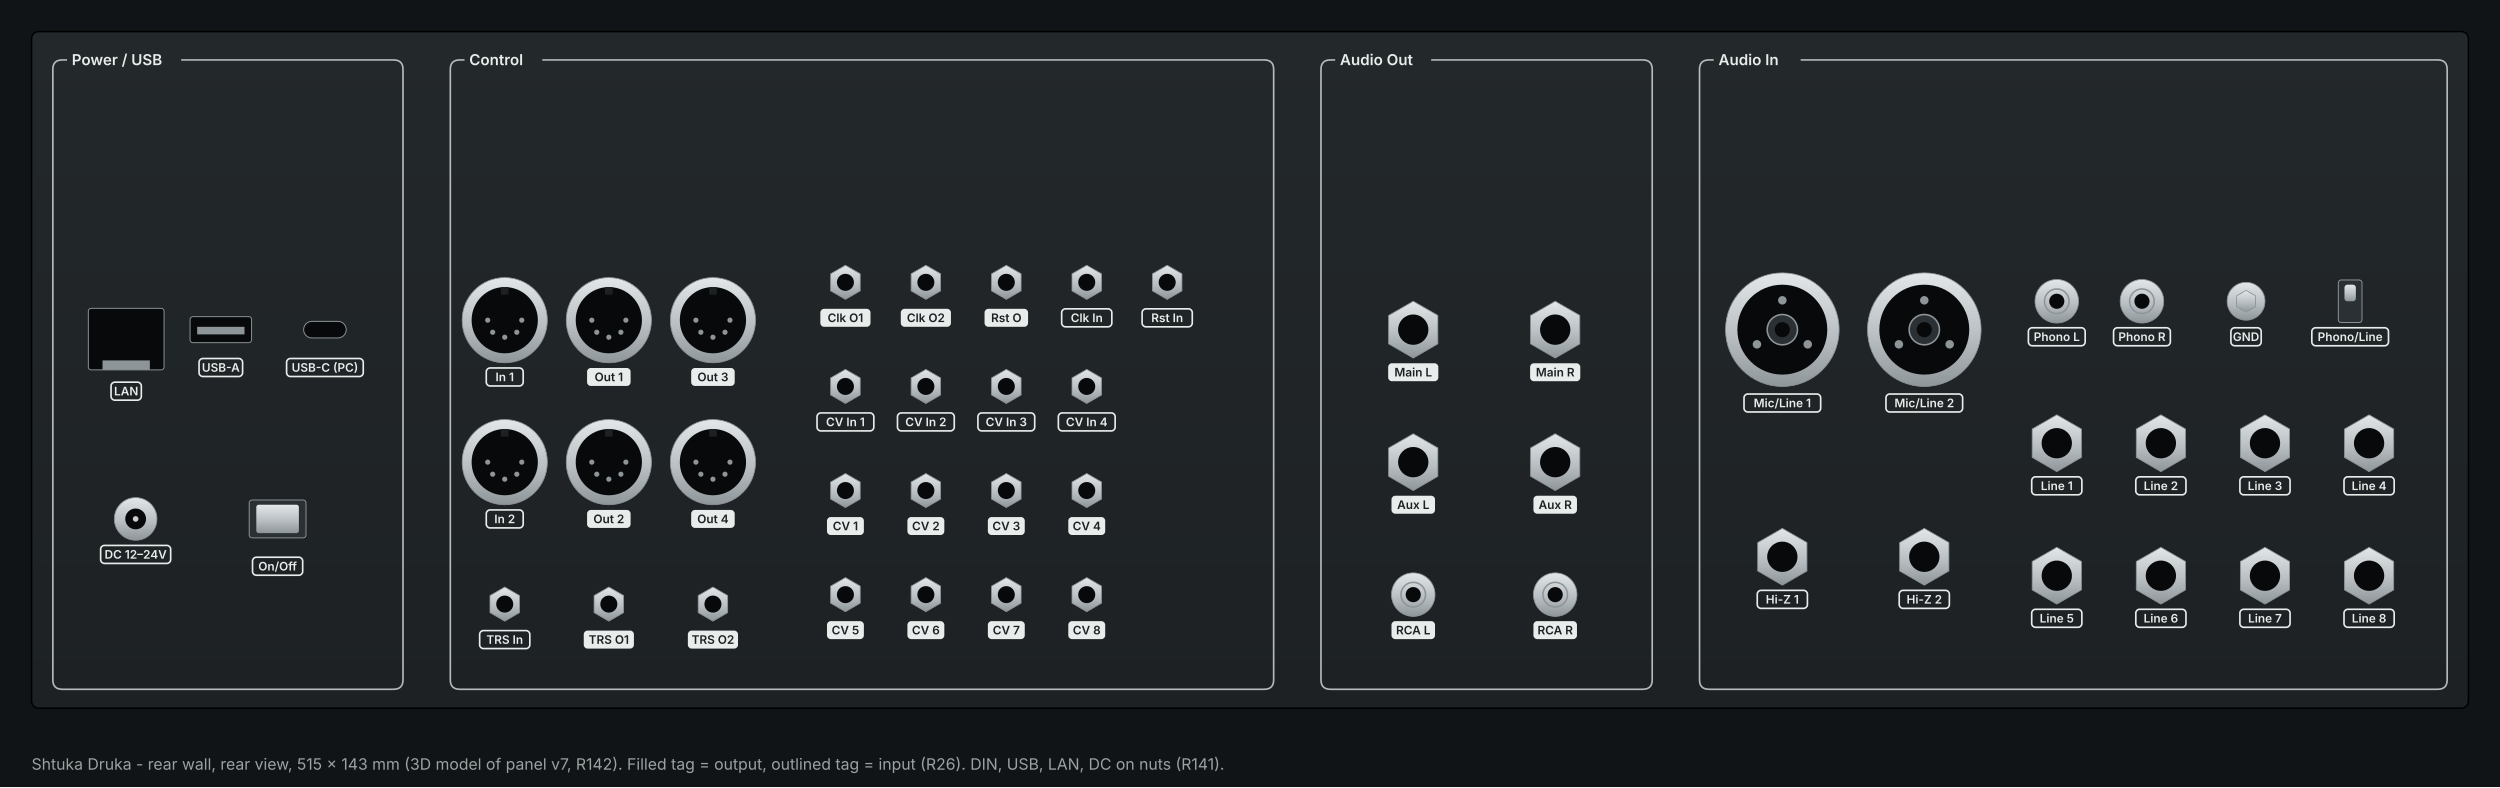
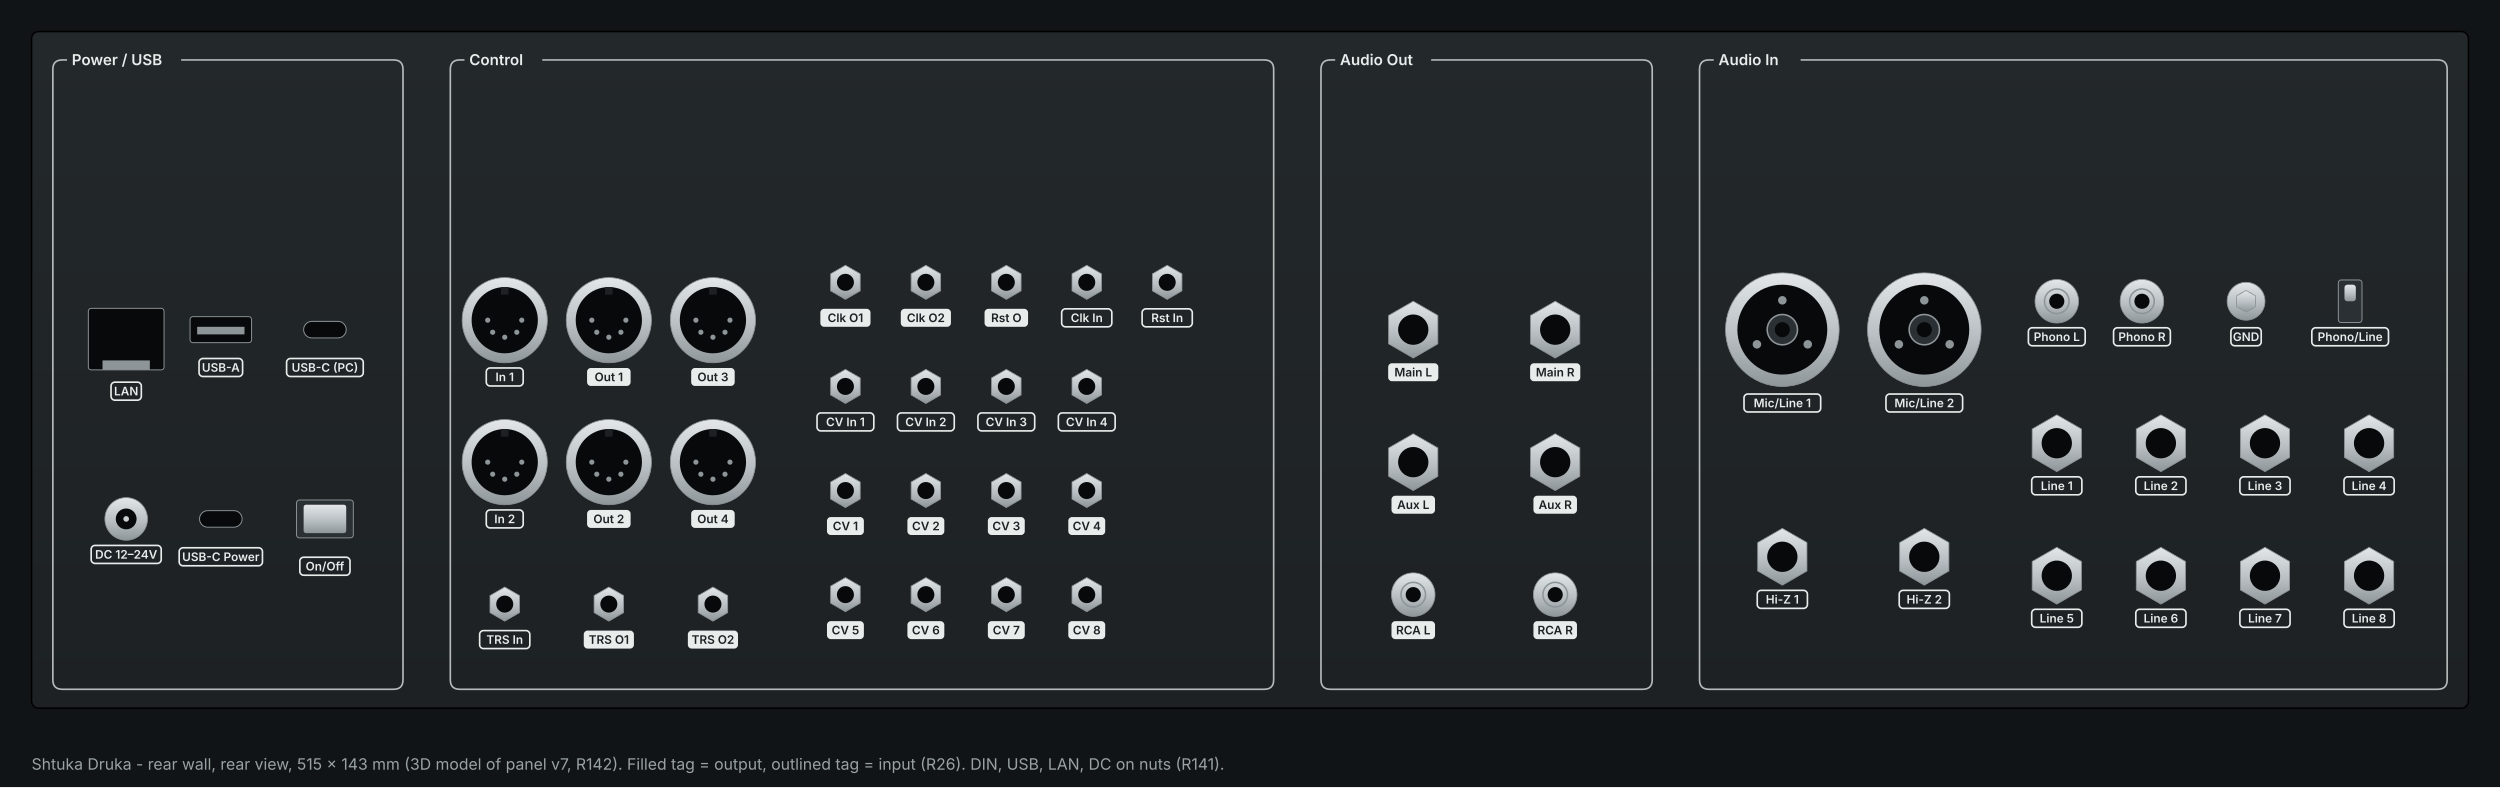
<svg xmlns="http://www.w3.org/2000/svg" width="3170" height="998" viewBox="0 0 3170 998" font-family="Inter, Segoe UI, Helvetica, Arial, sans-serif">
  <defs>
    <linearGradient id="alu" x1="0" y1="0" x2="0" y2="1">
      <stop offset="0" stop-color="#e3e7e9" />
      <stop offset=".55" stop-color="#b9bfc3" />
      <stop offset="1" stop-color="#8f969a" />
    </linearGradient>
    <linearGradient id="anod" x1="0" y1="0" x2="0" y2="1">
      <stop offset="0" stop-color="#23282b" />
      <stop offset="1" stop-color="#1d2124" />
    </linearGradient>
  </defs>
  <rect width="100%" height="100%" fill="#111416" />
  <rect x="40" y="40" width="3090.0" height="858.0" rx="9.0" fill="url(#anod)" stroke="#000" stroke-width="2" />
  <path d="M 229.7 76.0 H 499.0 Q 511.0 76.0 511.0 88.0 V 862.0 Q 511.0 874.0 499.0 874.0 H 79.0 Q 67.0 874.0 67.0 862.0 V 88.0 Q 67.0 76.0 79.0 76.0 H 85.0" fill="none" stroke="#e8ecea" stroke-opacity=".75" stroke-width="2.1" />
  <text x="91.0" y="82.6" font-size="19.2" font-weight="600" fill="#e8ecea">Power / USB</text>
  <rect x="112.0" y="391.0" width="96.0" height="78.0" rx="3.6" fill="#07090a" stroke="#8e9599" stroke-width="1.2" />
  <rect x="140.8" y="484.6" width="38.4" height="22.8" rx="4.8" fill="none" stroke="#e8ecea" stroke-width="2.1" />
  <text x="160.0" y="501.4" font-size="15.0" font-weight="600" text-anchor="middle" fill="#e8ecea">LAN</text>
  <rect x="130.0" y="457.0" width="60.0" height="12.0" fill="#8e9599" />
  <rect x="241.0" y="401.5" width="78.0" height="33.0" rx="3.6" fill="#07090a" stroke="#8e9599" stroke-width="1.2" />
  <rect x="252.4" y="454.6" width="55.2" height="22.8" rx="4.8" fill="none" stroke="#e8ecea" stroke-width="2.1" />
  <text x="280.0" y="471.4" font-size="15.0" font-weight="600" text-anchor="middle" fill="#e8ecea">USB-A</text>
  <rect x="250.0" y="414.4" width="60.0" height="9.6" fill="#8e9599" />
  <rect x="385.0" y="407.5" width="54.0" height="21.0" rx="10.5" fill="#07090a" stroke="#8e9599" stroke-width="1.2" />
  <rect x="363.4" y="454.6" width="97.2" height="22.8" rx="4.8" fill="none" stroke="#e8ecea" stroke-width="2.1" />
  <text x="412.0" y="471.4" font-size="15.0" font-weight="600" text-anchor="middle" fill="#e8ecea">USB-C (PC)</text>
-   <circle cx="172.0" cy="658.0" r="27.0" fill="url(#alu)" stroke="#8e9599" stroke-width="1" />
-   <circle cx="172.0" cy="658.0" r="13.2" fill="#07090a" />
-   <circle cx="172.0" cy="658.0" r="3.6" fill="#c9ced1" />
-   <rect x="127.6" y="691.6" width="88.8" height="22.8" rx="4.8" fill="none" stroke="#e8ecea" stroke-width="2.1" />
-   <text x="172.0" y="708.4" font-size="15.0" font-weight="600" text-anchor="middle" fill="#e8ecea">DC 12–24V</text>
-   <rect x="316.0" y="634.0" width="72.0" height="48.0" rx="3.6" fill="#2b3034" stroke="#8e9599" stroke-width="1.2" />
-   <rect x="320.2" y="706.6" width="63.6" height="22.8" rx="4.8" fill="none" stroke="#e8ecea" stroke-width="2.1" />
-   <text x="352.0" y="723.4" font-size="15.0" font-weight="600" text-anchor="middle" fill="#e8ecea">On/Off</text>
-   <rect x="325.0" y="640.0" width="54.0" height="36.0" rx="3.0" fill="url(#alu)" />
+   <circle cx="160.0" cy="658.0" r="27.0" fill="url(#alu)" stroke="#8e9599" stroke-width="1" />
+   <circle cx="160.0" cy="658.0" r="13.2" fill="#07090a" />
+   <circle cx="160.0" cy="658.0" r="3.6" fill="#c9ced1" />
+   <rect x="115.6" y="691.6" width="88.8" height="22.8" rx="4.8" fill="none" stroke="#e8ecea" stroke-width="2.1" />
+   <text x="160.0" y="708.4" font-size="15.0" font-weight="600" text-anchor="middle" fill="#e8ecea">DC 12–24V</text>
+   <rect x="253.0" y="647.5" width="54.0" height="21.0" rx="10.5" fill="#07090a" stroke="#8e9599" stroke-width="1.2" />
+   <rect x="227.2" y="694.6" width="105.6" height="22.8" rx="4.8" fill="none" stroke="#e8ecea" stroke-width="2.1" />
+   <text x="280.0" y="711.4" font-size="15.0" font-weight="600" text-anchor="middle" fill="#e8ecea">USB-C Power</text>
+   <rect x="376.0" y="634.0" width="72.0" height="48.0" rx="3.6" fill="#2b3034" stroke="#8e9599" stroke-width="1.2" />
+   <rect x="380.2" y="706.6" width="63.6" height="22.8" rx="4.8" fill="none" stroke="#e8ecea" stroke-width="2.1" />
+   <text x="412.0" y="723.4" font-size="15.0" font-weight="600" text-anchor="middle" fill="#e8ecea">On/Off</text>
+   <rect x="385.0" y="640.0" width="54.0" height="36.0" rx="3.0" fill="url(#alu)" />
  <path d="M 687.6 76.0 H 1603.0 Q 1615.0 76.0 1615.0 88.0 V 862.0 Q 1615.0 874.0 1603.0 874.0 H 583.0 Q 571.0 874.0 571.0 862.0 V 88.0 Q 571.0 76.0 583.0 76.0 H 589.0" fill="none" stroke="#e8ecea" stroke-opacity=".75" stroke-width="2.1" />
  <text x="595.0" y="82.6" font-size="19.2" font-weight="600" fill="#e8ecea">Control</text>
  <circle cx="640.0" cy="406.0" r="54.0" fill="url(#alu)" stroke="#8e9599" stroke-width="1" />
  <circle cx="640.0" cy="406.0" r="42.0" fill="#07090a" />
  <circle cx="661.6" cy="406.0" r="3.3" fill="#8e9599" />
  <circle cx="655.3" cy="421.3" r="3.3" fill="#8e9599" />
  <circle cx="640.0" cy="427.6" r="3.3" fill="#8e9599" />
  <circle cx="624.7" cy="421.3" r="3.3" fill="#8e9599" />
  <circle cx="618.4" cy="406.0" r="3.3" fill="#8e9599" />
  <rect x="635.2" y="364.0" width="9.6" height="9.6" fill="#1d2124" />
  <rect x="616.6" y="466.6" width="46.8" height="22.8" rx="4.8" fill="none" stroke="#e8ecea" stroke-width="2.1" />
  <text x="640.0" y="483.4" font-size="15.0" font-weight="600" text-anchor="middle" fill="#e8ecea">In 1</text>
  <circle cx="772.0" cy="406.0" r="54.0" fill="url(#alu)" stroke="#8e9599" stroke-width="1" />
  <circle cx="772.0" cy="406.0" r="42.0" fill="#07090a" />
  <circle cx="793.6" cy="406.0" r="3.3" fill="#8e9599" />
  <circle cx="787.3" cy="421.3" r="3.3" fill="#8e9599" />
  <circle cx="772.0" cy="427.6" r="3.3" fill="#8e9599" />
  <circle cx="756.7" cy="421.3" r="3.3" fill="#8e9599" />
  <circle cx="750.4" cy="406.0" r="3.3" fill="#8e9599" />
  <rect x="767.2" y="364.0" width="9.6" height="9.6" fill="#1d2124" />
  <rect x="744.4" y="466.6" width="55.2" height="22.8" rx="4.8" fill="#e8ecea" />
  <text x="772.0" y="483.4" font-size="15.0" font-weight="600" text-anchor="middle" fill="#1d2124">Out 1</text>
  <circle cx="904.0" cy="406.0" r="54.0" fill="url(#alu)" stroke="#8e9599" stroke-width="1" />
  <circle cx="904.0" cy="406.0" r="42.0" fill="#07090a" />
  <circle cx="925.6" cy="406.0" r="3.3" fill="#8e9599" />
  <circle cx="919.3" cy="421.3" r="3.3" fill="#8e9599" />
  <circle cx="904.0" cy="427.6" r="3.3" fill="#8e9599" />
  <circle cx="888.7" cy="421.3" r="3.3" fill="#8e9599" />
  <circle cx="882.4" cy="406.0" r="3.3" fill="#8e9599" />
  <rect x="899.2" y="364.0" width="9.6" height="9.6" fill="#1d2124" />
  <rect x="876.4" y="466.6" width="55.2" height="22.8" rx="4.8" fill="#e8ecea" />
  <text x="904.0" y="483.4" font-size="15.0" font-weight="600" text-anchor="middle" fill="#1d2124">Out 3</text>
  <circle cx="640.0" cy="586.0" r="54.0" fill="url(#alu)" stroke="#8e9599" stroke-width="1" />
  <circle cx="640.0" cy="586.0" r="42.0" fill="#07090a" />
  <circle cx="661.6" cy="586.0" r="3.3" fill="#8e9599" />
  <circle cx="655.3" cy="601.3" r="3.3" fill="#8e9599" />
  <circle cx="640.0" cy="607.6" r="3.3" fill="#8e9599" />
  <circle cx="624.7" cy="601.3" r="3.3" fill="#8e9599" />
  <circle cx="618.4" cy="586.0" r="3.3" fill="#8e9599" />
  <rect x="635.2" y="544.0" width="9.6" height="9.6" fill="#1d2124" />
  <rect x="616.6" y="646.6" width="46.8" height="22.8" rx="4.8" fill="none" stroke="#e8ecea" stroke-width="2.1" />
  <text x="640.0" y="663.4" font-size="15.0" font-weight="600" text-anchor="middle" fill="#e8ecea">In 2</text>
  <circle cx="772.0" cy="586.0" r="54.0" fill="url(#alu)" stroke="#8e9599" stroke-width="1" />
  <circle cx="772.0" cy="586.0" r="42.0" fill="#07090a" />
  <circle cx="793.6" cy="586.0" r="3.3" fill="#8e9599" />
  <circle cx="787.3" cy="601.3" r="3.3" fill="#8e9599" />
  <circle cx="772.0" cy="607.6" r="3.3" fill="#8e9599" />
  <circle cx="756.7" cy="601.3" r="3.3" fill="#8e9599" />
  <circle cx="750.4" cy="586.0" r="3.3" fill="#8e9599" />
  <rect x="767.2" y="544.0" width="9.6" height="9.6" fill="#1d2124" />
  <rect x="744.4" y="646.6" width="55.2" height="22.8" rx="4.8" fill="#e8ecea" />
  <text x="772.0" y="663.4" font-size="15.0" font-weight="600" text-anchor="middle" fill="#1d2124">Out 2</text>
  <circle cx="904.0" cy="586.0" r="54.0" fill="url(#alu)" stroke="#8e9599" stroke-width="1" />
  <circle cx="904.0" cy="586.0" r="42.0" fill="#07090a" />
  <circle cx="925.6" cy="586.0" r="3.3" fill="#8e9599" />
  <circle cx="919.3" cy="601.3" r="3.3" fill="#8e9599" />
  <circle cx="904.0" cy="607.6" r="3.3" fill="#8e9599" />
  <circle cx="888.7" cy="601.3" r="3.3" fill="#8e9599" />
  <circle cx="882.4" cy="586.0" r="3.3" fill="#8e9599" />
  <rect x="899.2" y="544.0" width="9.6" height="9.6" fill="#1d2124" />
  <rect x="876.4" y="646.6" width="55.2" height="22.8" rx="4.8" fill="#e8ecea" />
  <text x="904.0" y="663.4" font-size="15.0" font-weight="600" text-anchor="middle" fill="#1d2124">Out 4</text>
  <polygon points="658.7,776.8 640.0,787.6 621.3,776.8 621.3,755.2 640.0,744.4 658.7,755.2" fill="url(#alu)" stroke="#8e9599" stroke-width="1" />
  <circle cx="640.0" cy="766.0" r="10.8" fill="#07090a" />
  <rect x="608.2" y="799.6" width="63.6" height="22.8" rx="4.8" fill="none" stroke="#e8ecea" stroke-width="2.1" />
  <text x="640.0" y="816.4" font-size="15.0" font-weight="600" text-anchor="middle" fill="#e8ecea">TRS In</text>
  <polygon points="790.7,776.8 772.0,787.6 753.3,776.8 753.3,755.2 772.0,744.4 790.7,755.2" fill="url(#alu)" stroke="#8e9599" stroke-width="1" />
  <circle cx="772.0" cy="766.0" r="10.8" fill="#07090a" />
  <rect x="740.2" y="799.6" width="63.6" height="22.8" rx="4.8" fill="#e8ecea" />
  <text x="772.0" y="816.4" font-size="15.0" font-weight="600" text-anchor="middle" fill="#1d2124">TRS O1</text>
  <polygon points="922.7,776.8 904.0,787.6 885.3,776.8 885.3,755.2 904.0,744.4 922.7,755.2" fill="url(#alu)" stroke="#8e9599" stroke-width="1" />
  <circle cx="904.0" cy="766.0" r="10.8" fill="#07090a" />
  <rect x="872.2" y="799.6" width="63.6" height="22.8" rx="4.8" fill="#e8ecea" />
  <text x="904.0" y="816.4" font-size="15.0" font-weight="600" text-anchor="middle" fill="#1d2124">TRS O2</text>
  <polygon points="1090.7,368.8 1072.0,379.6 1053.3,368.8 1053.3,347.2 1072.0,336.4 1090.7,347.2" fill="url(#alu)" stroke="#8e9599" stroke-width="1" />
  <circle cx="1072.0" cy="358.0" r="10.8" fill="#07090a" />
  <rect x="1040.2" y="391.6" width="63.6" height="22.8" rx="4.8" fill="#e8ecea" />
  <text x="1072.0" y="408.4" font-size="15.0" font-weight="600" text-anchor="middle" fill="#1d2124">Clk O1</text>
  <polygon points="1192.7,368.8 1174.0,379.6 1155.3,368.8 1155.3,347.2 1174.0,336.4 1192.7,347.2" fill="url(#alu)" stroke="#8e9599" stroke-width="1" />
  <circle cx="1174.0" cy="358.0" r="10.8" fill="#07090a" />
  <rect x="1142.2" y="391.6" width="63.6" height="22.8" rx="4.8" fill="#e8ecea" />
  <text x="1174.0" y="408.4" font-size="15.0" font-weight="600" text-anchor="middle" fill="#1d2124">Clk O2</text>
  <polygon points="1294.7,368.8 1276.0,379.6 1257.3,368.8 1257.3,347.2 1276.0,336.4 1294.7,347.2" fill="url(#alu)" stroke="#8e9599" stroke-width="1" />
  <circle cx="1276.0" cy="358.0" r="10.8" fill="#07090a" />
  <rect x="1248.4" y="391.6" width="55.2" height="22.8" rx="4.8" fill="#e8ecea" />
  <text x="1276.0" y="408.4" font-size="15.0" font-weight="600" text-anchor="middle" fill="#1d2124">Rst O</text>
  <polygon points="1396.7,368.8 1378.0,379.6 1359.3,368.8 1359.3,347.2 1378.0,336.4 1396.7,347.2" fill="url(#alu)" stroke="#8e9599" stroke-width="1" />
  <circle cx="1378.0" cy="358.0" r="10.8" fill="#07090a" />
  <rect x="1346.2" y="391.6" width="63.6" height="22.8" rx="4.8" fill="none" stroke="#e8ecea" stroke-width="2.1" />
  <text x="1378.0" y="408.4" font-size="15.0" font-weight="600" text-anchor="middle" fill="#e8ecea">Clk In</text>
  <polygon points="1498.7,368.8 1480.0,379.6 1461.3,368.8 1461.3,347.2 1480.0,336.4 1498.7,347.2" fill="url(#alu)" stroke="#8e9599" stroke-width="1" />
  <circle cx="1480.0" cy="358.0" r="10.8" fill="#07090a" />
  <rect x="1448.2" y="391.6" width="63.6" height="22.8" rx="4.8" fill="none" stroke="#e8ecea" stroke-width="2.1" />
  <text x="1480.0" y="408.4" font-size="15.0" font-weight="600" text-anchor="middle" fill="#e8ecea">Rst In</text>
  <polygon points="1090.7,500.8 1072.0,511.6 1053.3,500.8 1053.3,479.2 1072.0,468.4 1090.7,479.2" fill="url(#alu)" stroke="#8e9599" stroke-width="1" />
  <circle cx="1072.0" cy="490.0" r="10.8" fill="#07090a" />
  <rect x="1036.0" y="523.6" width="72.0" height="22.8" rx="4.8" fill="none" stroke="#e8ecea" stroke-width="2.1" />
  <text x="1072.0" y="540.4" font-size="15.0" font-weight="600" text-anchor="middle" fill="#e8ecea">CV In 1</text>
  <polygon points="1192.7,500.8 1174.0,511.6 1155.3,500.8 1155.3,479.2 1174.0,468.4 1192.7,479.2" fill="url(#alu)" stroke="#8e9599" stroke-width="1" />
  <circle cx="1174.0" cy="490.0" r="10.8" fill="#07090a" />
  <rect x="1138.0" y="523.6" width="72.0" height="22.8" rx="4.8" fill="none" stroke="#e8ecea" stroke-width="2.1" />
  <text x="1174.0" y="540.4" font-size="15.0" font-weight="600" text-anchor="middle" fill="#e8ecea">CV In 2</text>
  <polygon points="1294.7,500.8 1276.0,511.6 1257.3,500.8 1257.3,479.2 1276.0,468.4 1294.7,479.2" fill="url(#alu)" stroke="#8e9599" stroke-width="1" />
  <circle cx="1276.0" cy="490.0" r="10.8" fill="#07090a" />
  <rect x="1240.0" y="523.6" width="72.0" height="22.8" rx="4.8" fill="none" stroke="#e8ecea" stroke-width="2.1" />
  <text x="1276.0" y="540.4" font-size="15.0" font-weight="600" text-anchor="middle" fill="#e8ecea">CV In 3</text>
  <polygon points="1396.7,500.8 1378.0,511.6 1359.3,500.8 1359.3,479.2 1378.0,468.4 1396.7,479.2" fill="url(#alu)" stroke="#8e9599" stroke-width="1" />
  <circle cx="1378.0" cy="490.0" r="10.8" fill="#07090a" />
  <rect x="1342.0" y="523.6" width="72.0" height="22.8" rx="4.8" fill="none" stroke="#e8ecea" stroke-width="2.1" />
  <text x="1378.0" y="540.4" font-size="15.0" font-weight="600" text-anchor="middle" fill="#e8ecea">CV In 4</text>
  <polygon points="1090.7,632.8 1072.0,643.6 1053.3,632.8 1053.3,611.2 1072.0,600.4 1090.7,611.2" fill="url(#alu)" stroke="#8e9599" stroke-width="1" />
  <circle cx="1072.0" cy="622.0" r="10.8" fill="#07090a" />
  <rect x="1048.6" y="655.6" width="46.8" height="22.8" rx="4.8" fill="#e8ecea" />
  <text x="1072.0" y="672.4" font-size="15.0" font-weight="600" text-anchor="middle" fill="#1d2124">CV 1</text>
  <polygon points="1192.7,632.8 1174.0,643.6 1155.3,632.8 1155.3,611.2 1174.0,600.4 1192.7,611.2" fill="url(#alu)" stroke="#8e9599" stroke-width="1" />
  <circle cx="1174.0" cy="622.0" r="10.8" fill="#07090a" />
  <rect x="1150.6" y="655.6" width="46.8" height="22.8" rx="4.8" fill="#e8ecea" />
  <text x="1174.0" y="672.4" font-size="15.0" font-weight="600" text-anchor="middle" fill="#1d2124">CV 2</text>
  <polygon points="1294.7,632.8 1276.0,643.6 1257.3,632.8 1257.3,611.2 1276.0,600.4 1294.7,611.2" fill="url(#alu)" stroke="#8e9599" stroke-width="1" />
  <circle cx="1276.0" cy="622.0" r="10.8" fill="#07090a" />
  <rect x="1252.6" y="655.6" width="46.8" height="22.8" rx="4.8" fill="#e8ecea" />
  <text x="1276.0" y="672.4" font-size="15.0" font-weight="600" text-anchor="middle" fill="#1d2124">CV 3</text>
  <polygon points="1396.7,632.8 1378.0,643.6 1359.3,632.8 1359.3,611.2 1378.0,600.4 1396.7,611.2" fill="url(#alu)" stroke="#8e9599" stroke-width="1" />
  <circle cx="1378.0" cy="622.0" r="10.8" fill="#07090a" />
  <rect x="1354.6" y="655.6" width="46.8" height="22.8" rx="4.8" fill="#e8ecea" />
  <text x="1378.0" y="672.4" font-size="15.0" font-weight="600" text-anchor="middle" fill="#1d2124">CV 4</text>
  <polygon points="1090.7,764.8 1072.0,775.6 1053.3,764.8 1053.3,743.2 1072.0,732.4 1090.7,743.2" fill="url(#alu)" stroke="#8e9599" stroke-width="1" />
  <circle cx="1072.0" cy="754.0" r="10.8" fill="#07090a" />
  <rect x="1048.6" y="787.6" width="46.8" height="22.8" rx="4.8" fill="#e8ecea" />
  <text x="1072.0" y="804.4" font-size="15.0" font-weight="600" text-anchor="middle" fill="#1d2124">CV 5</text>
  <polygon points="1192.7,764.8 1174.0,775.6 1155.3,764.8 1155.3,743.2 1174.0,732.4 1192.7,743.2" fill="url(#alu)" stroke="#8e9599" stroke-width="1" />
  <circle cx="1174.0" cy="754.0" r="10.8" fill="#07090a" />
  <rect x="1150.6" y="787.6" width="46.8" height="22.8" rx="4.8" fill="#e8ecea" />
  <text x="1174.0" y="804.4" font-size="15.0" font-weight="600" text-anchor="middle" fill="#1d2124">CV 6</text>
  <polygon points="1294.7,764.8 1276.0,775.6 1257.3,764.8 1257.3,743.2 1276.0,732.4 1294.7,743.2" fill="url(#alu)" stroke="#8e9599" stroke-width="1" />
  <circle cx="1276.0" cy="754.0" r="10.8" fill="#07090a" />
  <rect x="1252.6" y="787.6" width="46.8" height="22.8" rx="4.8" fill="#e8ecea" />
  <text x="1276.0" y="804.4" font-size="15.0" font-weight="600" text-anchor="middle" fill="#1d2124">CV 7</text>
  <polygon points="1396.7,764.8 1378.0,775.6 1359.3,764.8 1359.3,743.2 1378.0,732.4 1396.7,743.2" fill="url(#alu)" stroke="#8e9599" stroke-width="1" />
  <circle cx="1378.0" cy="754.0" r="10.8" fill="#07090a" />
  <rect x="1354.6" y="787.6" width="46.8" height="22.8" rx="4.8" fill="#e8ecea" />
  <text x="1378.0" y="804.4" font-size="15.0" font-weight="600" text-anchor="middle" fill="#1d2124">CV 8</text>
  <path d="M 1814.7 76.0 H 2083.0 Q 2095.0 76.0 2095.0 88.0 V 862.0 Q 2095.0 874.0 2083.0 874.0 H 1687.0 Q 1675.0 874.0 1675.0 862.0 V 88.0 Q 1675.0 76.0 1687.0 76.0 H 1693.0" fill="none" stroke="#e8ecea" stroke-opacity=".75" stroke-width="2.1" />
  <text x="1699.0" y="82.6" font-size="19.2" font-weight="600" fill="#e8ecea">Audio Out</text>
  <polygon points="1823.2,436.0 1792.0,454.0 1760.8,436.0 1760.8,400.0 1792.0,382.0 1823.2,400.0" fill="url(#alu)" stroke="#8e9599" stroke-width="1" />
  <circle cx="1792.0" cy="418.0" r="19.2" fill="#07090a" />
  <rect x="1760.2" y="460.6" width="63.6" height="22.8" rx="4.8" fill="#e8ecea" />
  <text x="1792.0" y="477.4" font-size="15.0" font-weight="600" text-anchor="middle" fill="#1d2124">Main L</text>
  <polygon points="2003.2,436.0 1972.0,454.0 1940.8,436.0 1940.8,400.0 1972.0,382.0 2003.2,400.0" fill="url(#alu)" stroke="#8e9599" stroke-width="1" />
  <circle cx="1972.0" cy="418.0" r="19.2" fill="#07090a" />
  <rect x="1940.2" y="460.6" width="63.6" height="22.8" rx="4.8" fill="#e8ecea" />
  <text x="1972.0" y="477.4" font-size="15.0" font-weight="600" text-anchor="middle" fill="#1d2124">Main R</text>
  <polygon points="1823.2,604.0 1792.0,622.0 1760.8,604.0 1760.8,568.0 1792.0,550.0 1823.2,568.0" fill="url(#alu)" stroke="#8e9599" stroke-width="1" />
  <circle cx="1792.0" cy="586.0" r="19.2" fill="#07090a" />
  <rect x="1764.4" y="628.6" width="55.2" height="22.8" rx="4.8" fill="#e8ecea" />
  <text x="1792.0" y="645.4" font-size="15.0" font-weight="600" text-anchor="middle" fill="#1d2124">Aux L</text>
  <polygon points="2003.2,604.0 1972.0,622.0 1940.8,604.0 1940.8,568.0 1972.0,550.0 2003.2,568.0" fill="url(#alu)" stroke="#8e9599" stroke-width="1" />
  <circle cx="1972.0" cy="586.0" r="19.2" fill="#07090a" />
  <rect x="1944.4" y="628.6" width="55.2" height="22.8" rx="4.8" fill="#e8ecea" />
  <text x="1972.0" y="645.4" font-size="15.0" font-weight="600" text-anchor="middle" fill="#1d2124">Aux R</text>
  <circle cx="1792.0" cy="754.0" r="27.6" fill="url(#alu)" stroke="#8e9599" stroke-width="1" />
  <circle cx="1792.0" cy="754.0" r="9.6" fill="#07090a" />
  <circle cx="1792.0" cy="754.0" r="15.6" fill="none" stroke="#8e9599" stroke-width="2" />
  <rect x="1764.4" y="787.6" width="55.2" height="22.8" rx="4.8" fill="#e8ecea" />
  <text x="1792.0" y="804.4" font-size="15.0" font-weight="600" text-anchor="middle" fill="#1d2124">RCA L</text>
  <circle cx="1972.0" cy="754.0" r="27.6" fill="url(#alu)" stroke="#8e9599" stroke-width="1" />
  <circle cx="1972.0" cy="754.0" r="9.6" fill="#07090a" />
  <circle cx="1972.0" cy="754.0" r="15.6" fill="none" stroke="#8e9599" stroke-width="2" />
  <rect x="1944.4" y="787.6" width="55.2" height="22.8" rx="4.8" fill="#e8ecea" />
  <text x="1972.0" y="804.4" font-size="15.0" font-weight="600" text-anchor="middle" fill="#1d2124">RCA R</text>
  <path d="M 2283.2 76.0 H 3091.0 Q 3103.0 76.0 3103.0 88.0 V 862.0 Q 3103.0 874.0 3091.0 874.0 H 2167.0 Q 2155.0 874.0 2155.0 862.0 V 88.0 Q 2155.0 76.0 2167.0 76.0 H 2173.0" fill="none" stroke="#e8ecea" stroke-opacity=".75" stroke-width="2.1" />
  <text x="2179.0" y="82.6" font-size="19.2" font-weight="600" fill="#e8ecea">Audio In</text>
  <circle cx="2260.0" cy="418.0" r="72.0" fill="url(#alu)" stroke="#8e9599" stroke-width="1" />
  <circle cx="2260.0" cy="418.0" r="57.0" fill="#07090a" />
  <circle cx="2260.0" cy="418.0" r="19.2" fill="#2b3034" stroke="#8e9599" stroke-width="2" />
  <circle cx="2260.0" cy="418.0" r="9.6" fill="#07090a" />
  <circle cx="2227.8" cy="436.6" r="5.4" fill="#8e9599" />
  <circle cx="2260.0" cy="380.8" r="5.4" fill="#8e9599" />
  <circle cx="2292.2" cy="436.6" r="5.4" fill="#8e9599" />
  <rect x="2211.4" y="499.6" width="97.2" height="22.8" rx="4.8" fill="none" stroke="#e8ecea" stroke-width="2.1" />
  <text x="2260.0" y="516.4" font-size="15.0" font-weight="600" text-anchor="middle" fill="#e8ecea">Mic/Line 1</text>
  <circle cx="2440.0" cy="418.0" r="72.0" fill="url(#alu)" stroke="#8e9599" stroke-width="1" />
  <circle cx="2440.0" cy="418.0" r="57.0" fill="#07090a" />
  <circle cx="2440.0" cy="418.0" r="19.2" fill="#2b3034" stroke="#8e9599" stroke-width="2" />
  <circle cx="2440.0" cy="418.0" r="9.6" fill="#07090a" />
  <circle cx="2407.8" cy="436.6" r="5.4" fill="#8e9599" />
  <circle cx="2440.0" cy="380.8" r="5.4" fill="#8e9599" />
  <circle cx="2472.2" cy="436.6" r="5.4" fill="#8e9599" />
  <rect x="2391.4" y="499.6" width="97.2" height="22.8" rx="4.8" fill="none" stroke="#e8ecea" stroke-width="2.1" />
  <text x="2440.0" y="516.4" font-size="15.0" font-weight="600" text-anchor="middle" fill="#e8ecea">Mic/Line 2</text>
  <polygon points="2291.2,724.0 2260.0,742.0 2228.8,724.0 2228.8,688.0 2260.0,670.0 2291.2,688.0" fill="url(#alu)" stroke="#8e9599" stroke-width="1" />
  <circle cx="2260.0" cy="706.0" r="19.2" fill="#07090a" />
  <rect x="2228.2" y="748.6" width="63.6" height="22.8" rx="4.8" fill="none" stroke="#e8ecea" stroke-width="2.1" />
  <text x="2260.0" y="765.4" font-size="15.0" font-weight="600" text-anchor="middle" fill="#e8ecea">Hi-Z 1</text>
  <polygon points="2471.2,724.0 2440.0,742.0 2408.8,724.0 2408.8,688.0 2440.0,670.0 2471.2,688.0" fill="url(#alu)" stroke="#8e9599" stroke-width="1" />
  <circle cx="2440.0" cy="706.0" r="19.2" fill="#07090a" />
  <rect x="2408.2" y="748.6" width="63.6" height="22.8" rx="4.8" fill="none" stroke="#e8ecea" stroke-width="2.1" />
  <text x="2440.0" y="765.4" font-size="15.0" font-weight="600" text-anchor="middle" fill="#e8ecea">Hi-Z 2</text>
  <circle cx="2608.0" cy="382.0" r="27.6" fill="url(#alu)" stroke="#8e9599" stroke-width="1" />
  <circle cx="2608.0" cy="382.0" r="9.6" fill="#07090a" />
  <circle cx="2608.0" cy="382.0" r="15.6" fill="none" stroke="#8e9599" stroke-width="2" />
  <rect x="2572.0" y="415.6" width="72.0" height="22.8" rx="4.8" fill="none" stroke="#e8ecea" stroke-width="2.1" />
  <text x="2608.0" y="432.4" font-size="15.0" font-weight="600" text-anchor="middle" fill="#e8ecea">Phono L</text>
  <circle cx="2716.0" cy="382.0" r="27.6" fill="url(#alu)" stroke="#8e9599" stroke-width="1" />
  <circle cx="2716.0" cy="382.0" r="9.6" fill="#07090a" />
  <circle cx="2716.0" cy="382.0" r="15.6" fill="none" stroke="#8e9599" stroke-width="2" />
  <rect x="2680.0" y="415.6" width="72.0" height="22.8" rx="4.8" fill="none" stroke="#e8ecea" stroke-width="2.1" />
  <text x="2716.0" y="432.4" font-size="15.0" font-weight="600" text-anchor="middle" fill="#e8ecea">Phono R</text>
  <circle cx="2848.0" cy="382.0" r="24.0" fill="url(#alu)" stroke="#8e9599" stroke-width="1" />
  <circle cx="2848.0" cy="382.0" r="12.0" fill="#07090a" />
  <polygon points="2860.0,388.9 2848.0,395.8 2836.0,388.9 2836.0,375.1 2848.0,368.2 2860.0,375.1" fill="url(#alu)" stroke="#8e9599" />
  <rect x="2828.8" y="415.6" width="38.4" height="22.8" rx="4.8" fill="none" stroke="#e8ecea" stroke-width="2.1" />
  <text x="2848.0" y="432.4" font-size="15.0" font-weight="600" text-anchor="middle" fill="#e8ecea">GND</text>
  <rect x="2965.0" y="355.0" width="30.0" height="54.0" rx="3.6" fill="#2b3034" stroke="#8e9599" stroke-width="1.2" />
  <rect x="2931.4" y="415.6" width="97.2" height="22.8" rx="4.8" fill="none" stroke="#e8ecea" stroke-width="2.1" />
  <text x="2980.0" y="432.4" font-size="15.0" font-weight="600" text-anchor="middle" fill="#e8ecea">Phono/Line</text>
  <rect x="2972.8" y="361.0" width="14.4" height="21.0" rx="3.6" fill="url(#alu)" />
  <polygon points="2639.2,580.0 2608.0,598.0 2576.8,580.0 2576.8,544.0 2608.0,526.0 2639.2,544.0" fill="url(#alu)" stroke="#8e9599" stroke-width="1" />
  <circle cx="2608.0" cy="562.0" r="19.2" fill="#07090a" />
  <rect x="2576.2" y="604.6" width="63.6" height="22.8" rx="4.8" fill="none" stroke="#e8ecea" stroke-width="2.1" />
  <text x="2608.0" y="621.4" font-size="15.0" font-weight="600" text-anchor="middle" fill="#e8ecea">Line 1</text>
  <polygon points="2771.2,580.0 2740.0,598.0 2708.8,580.0 2708.8,544.0 2740.0,526.0 2771.2,544.0" fill="url(#alu)" stroke="#8e9599" stroke-width="1" />
  <circle cx="2740.0" cy="562.0" r="19.2" fill="#07090a" />
  <rect x="2708.2" y="604.6" width="63.6" height="22.8" rx="4.8" fill="none" stroke="#e8ecea" stroke-width="2.1" />
  <text x="2740.0" y="621.4" font-size="15.0" font-weight="600" text-anchor="middle" fill="#e8ecea">Line 2</text>
  <polygon points="2903.2,580.0 2872.0,598.0 2840.8,580.0 2840.8,544.0 2872.0,526.0 2903.2,544.0" fill="url(#alu)" stroke="#8e9599" stroke-width="1" />
  <circle cx="2872.0" cy="562.0" r="19.2" fill="#07090a" />
  <rect x="2840.2" y="604.6" width="63.6" height="22.8" rx="4.8" fill="none" stroke="#e8ecea" stroke-width="2.1" />
  <text x="2872.0" y="621.4" font-size="15.0" font-weight="600" text-anchor="middle" fill="#e8ecea">Line 3</text>
  <polygon points="3035.2,580.0 3004.0,598.0 2972.8,580.0 2972.8,544.0 3004.0,526.0 3035.2,544.0" fill="url(#alu)" stroke="#8e9599" stroke-width="1" />
  <circle cx="3004.0" cy="562.0" r="19.2" fill="#07090a" />
  <rect x="2972.2" y="604.6" width="63.6" height="22.8" rx="4.8" fill="none" stroke="#e8ecea" stroke-width="2.1" />
  <text x="3004.0" y="621.4" font-size="15.0" font-weight="600" text-anchor="middle" fill="#e8ecea">Line 4</text>
  <polygon points="2639.2,748.0 2608.0,766.0 2576.8,748.0 2576.8,712.0 2608.0,694.0 2639.2,712.0" fill="url(#alu)" stroke="#8e9599" stroke-width="1" />
  <circle cx="2608.0" cy="730.0" r="19.2" fill="#07090a" />
  <rect x="2576.2" y="772.6" width="63.6" height="22.8" rx="4.8" fill="none" stroke="#e8ecea" stroke-width="2.1" />
  <text x="2608.0" y="789.4" font-size="15.0" font-weight="600" text-anchor="middle" fill="#e8ecea">Line 5</text>
  <polygon points="2771.2,748.0 2740.0,766.0 2708.8,748.0 2708.8,712.0 2740.0,694.0 2771.2,712.0" fill="url(#alu)" stroke="#8e9599" stroke-width="1" />
  <circle cx="2740.0" cy="730.0" r="19.2" fill="#07090a" />
  <rect x="2708.2" y="772.6" width="63.6" height="22.8" rx="4.8" fill="none" stroke="#e8ecea" stroke-width="2.1" />
  <text x="2740.0" y="789.4" font-size="15.0" font-weight="600" text-anchor="middle" fill="#e8ecea">Line 6</text>
  <polygon points="2903.2,748.0 2872.0,766.0 2840.8,748.0 2840.8,712.0 2872.0,694.0 2903.2,712.0" fill="url(#alu)" stroke="#8e9599" stroke-width="1" />
  <circle cx="2872.0" cy="730.0" r="19.2" fill="#07090a" />
  <rect x="2840.2" y="772.6" width="63.6" height="22.8" rx="4.8" fill="none" stroke="#e8ecea" stroke-width="2.1" />
  <text x="2872.0" y="789.4" font-size="15.0" font-weight="600" text-anchor="middle" fill="#e8ecea">Line 7</text>
  <polygon points="3035.2,748.0 3004.0,766.0 2972.8,748.0 2972.8,712.0 3004.0,694.0 3035.2,712.0" fill="url(#alu)" stroke="#8e9599" stroke-width="1" />
  <circle cx="3004.0" cy="730.0" r="19.2" fill="#07090a" />
  <rect x="2972.2" y="772.6" width="63.6" height="22.8" rx="4.8" fill="none" stroke="#e8ecea" stroke-width="2.1" />
  <text x="3004.0" y="789.4" font-size="15.0" font-weight="600" text-anchor="middle" fill="#e8ecea">Line 8</text>
  <text x="40" y="976" font-size="20" fill="#9aa3a2">Shtuka Druka - rear wall, rear view, 515 × 143 mm (3D model of panel v7, R142). Filled tag = output, outlined tag = input (R26). DIN, USB, LAN, DC on nuts (R141).</text>
</svg>
